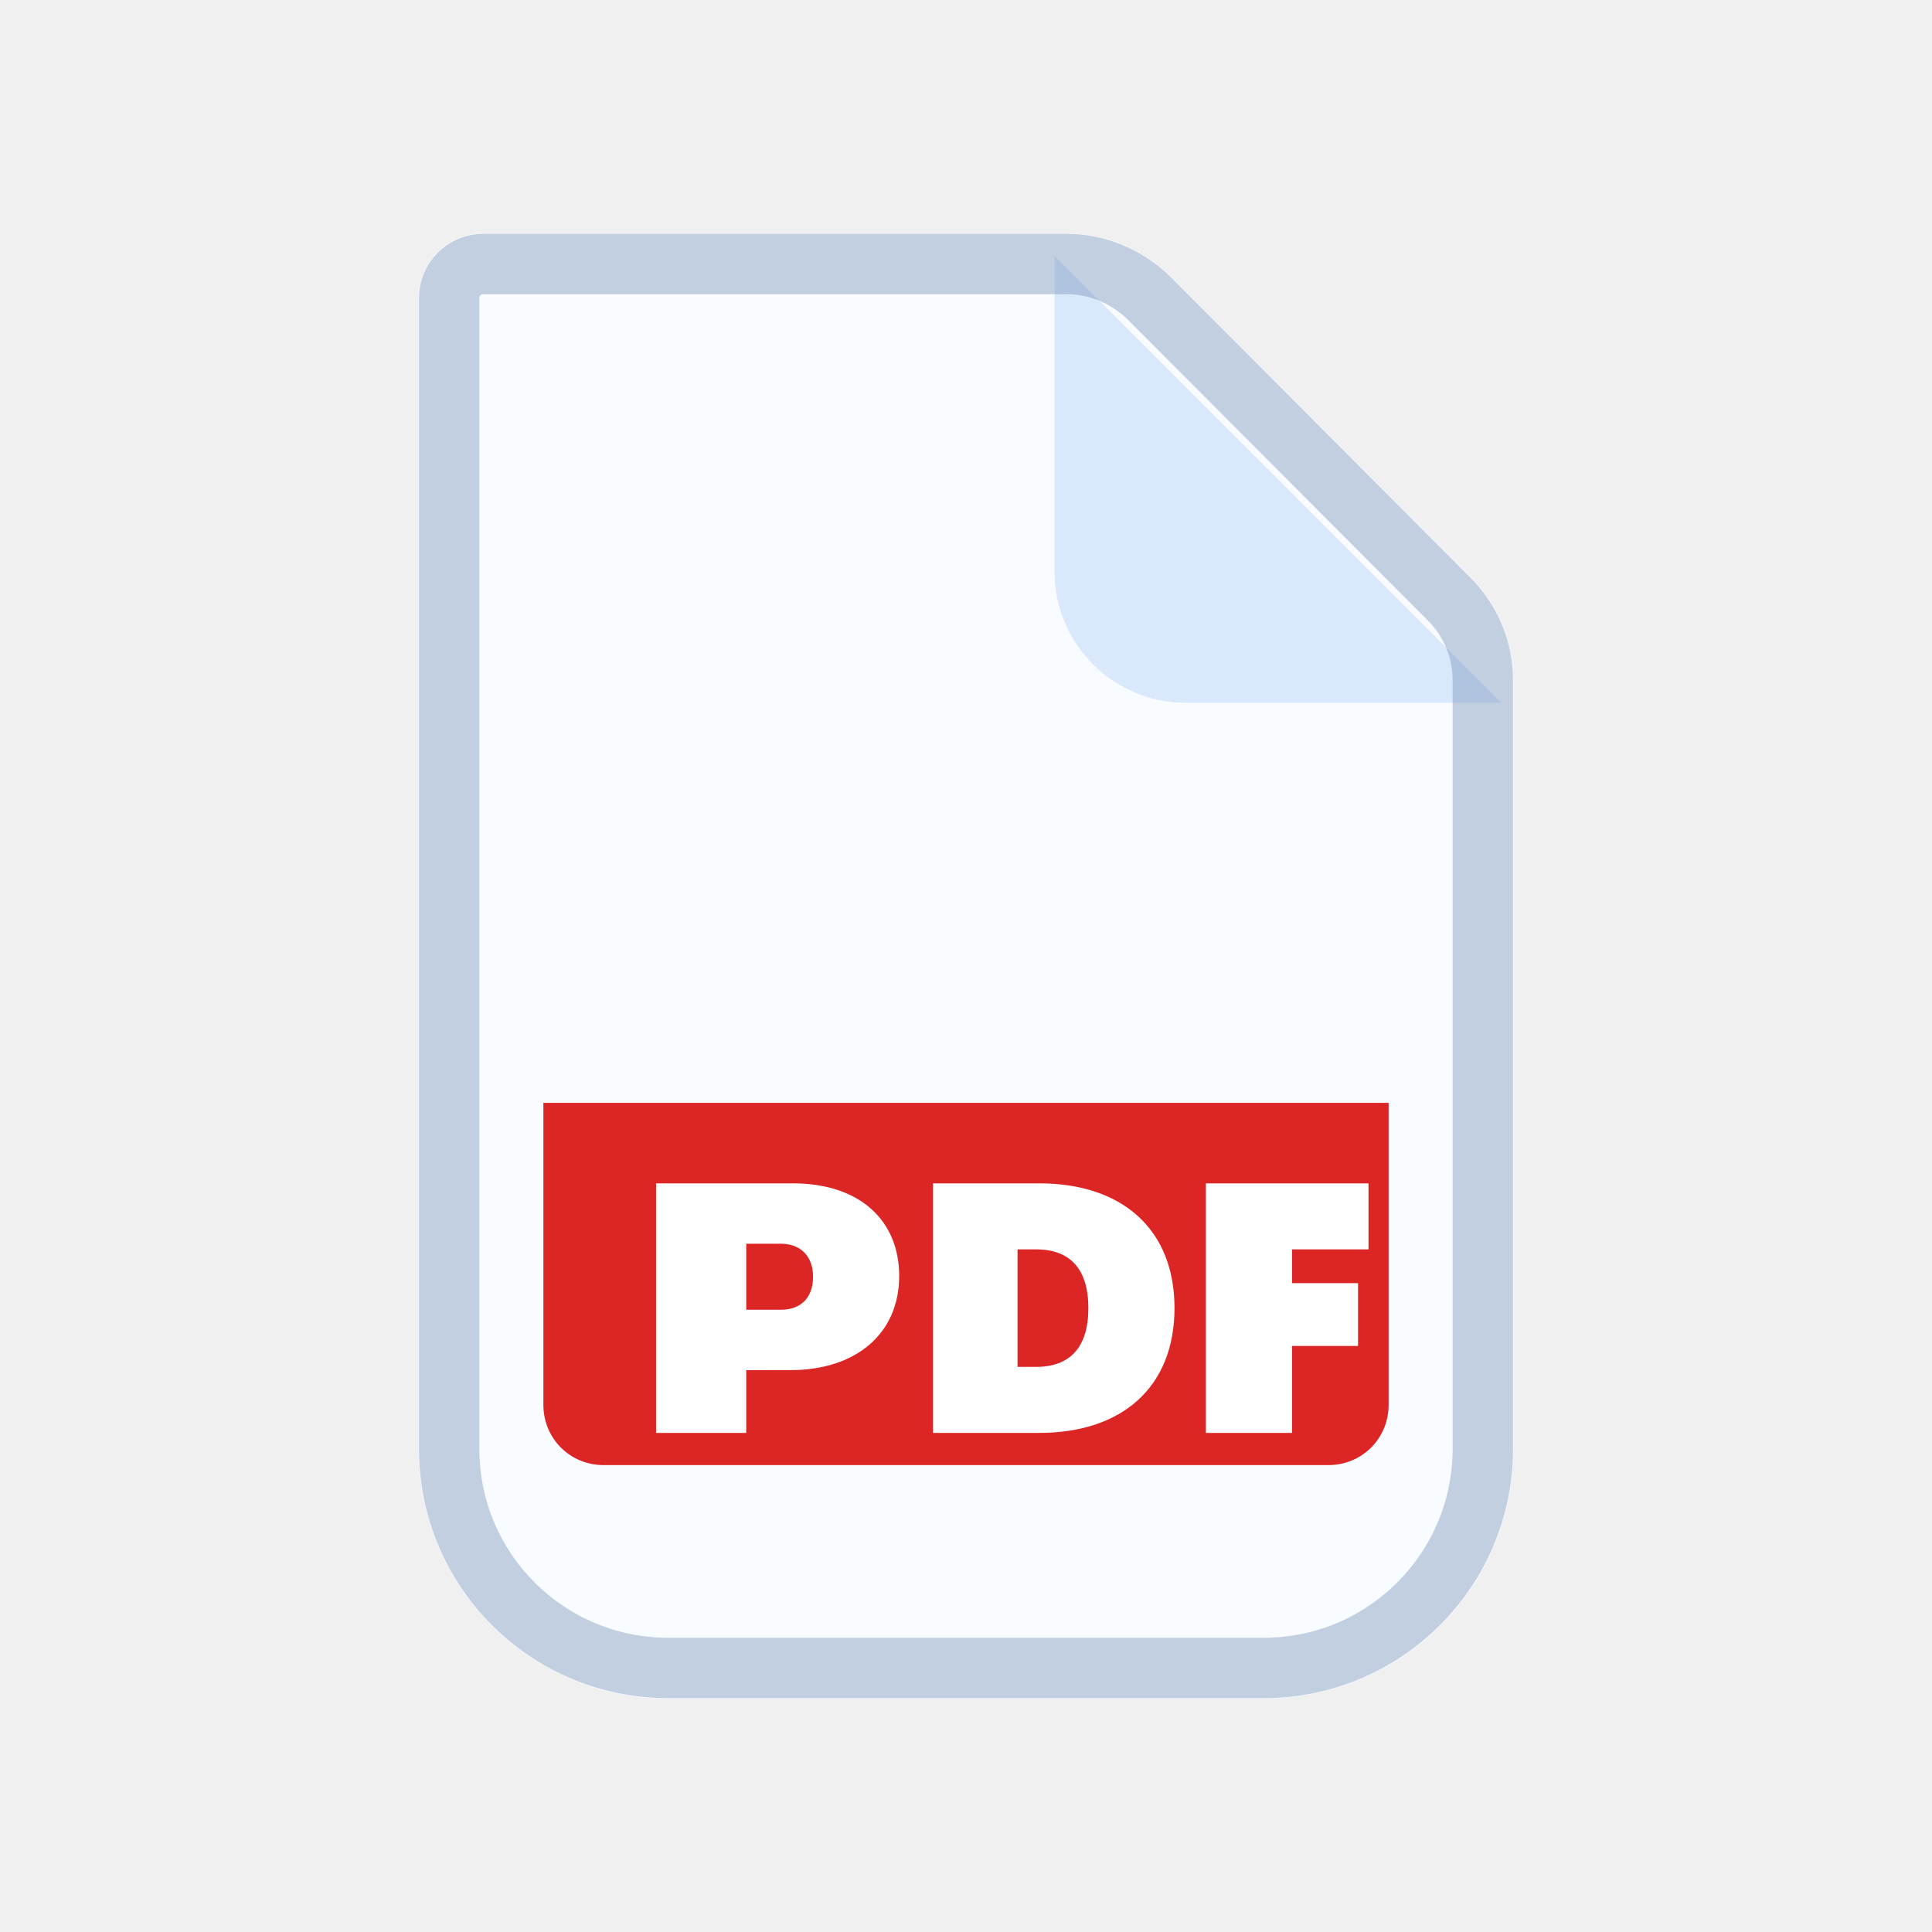
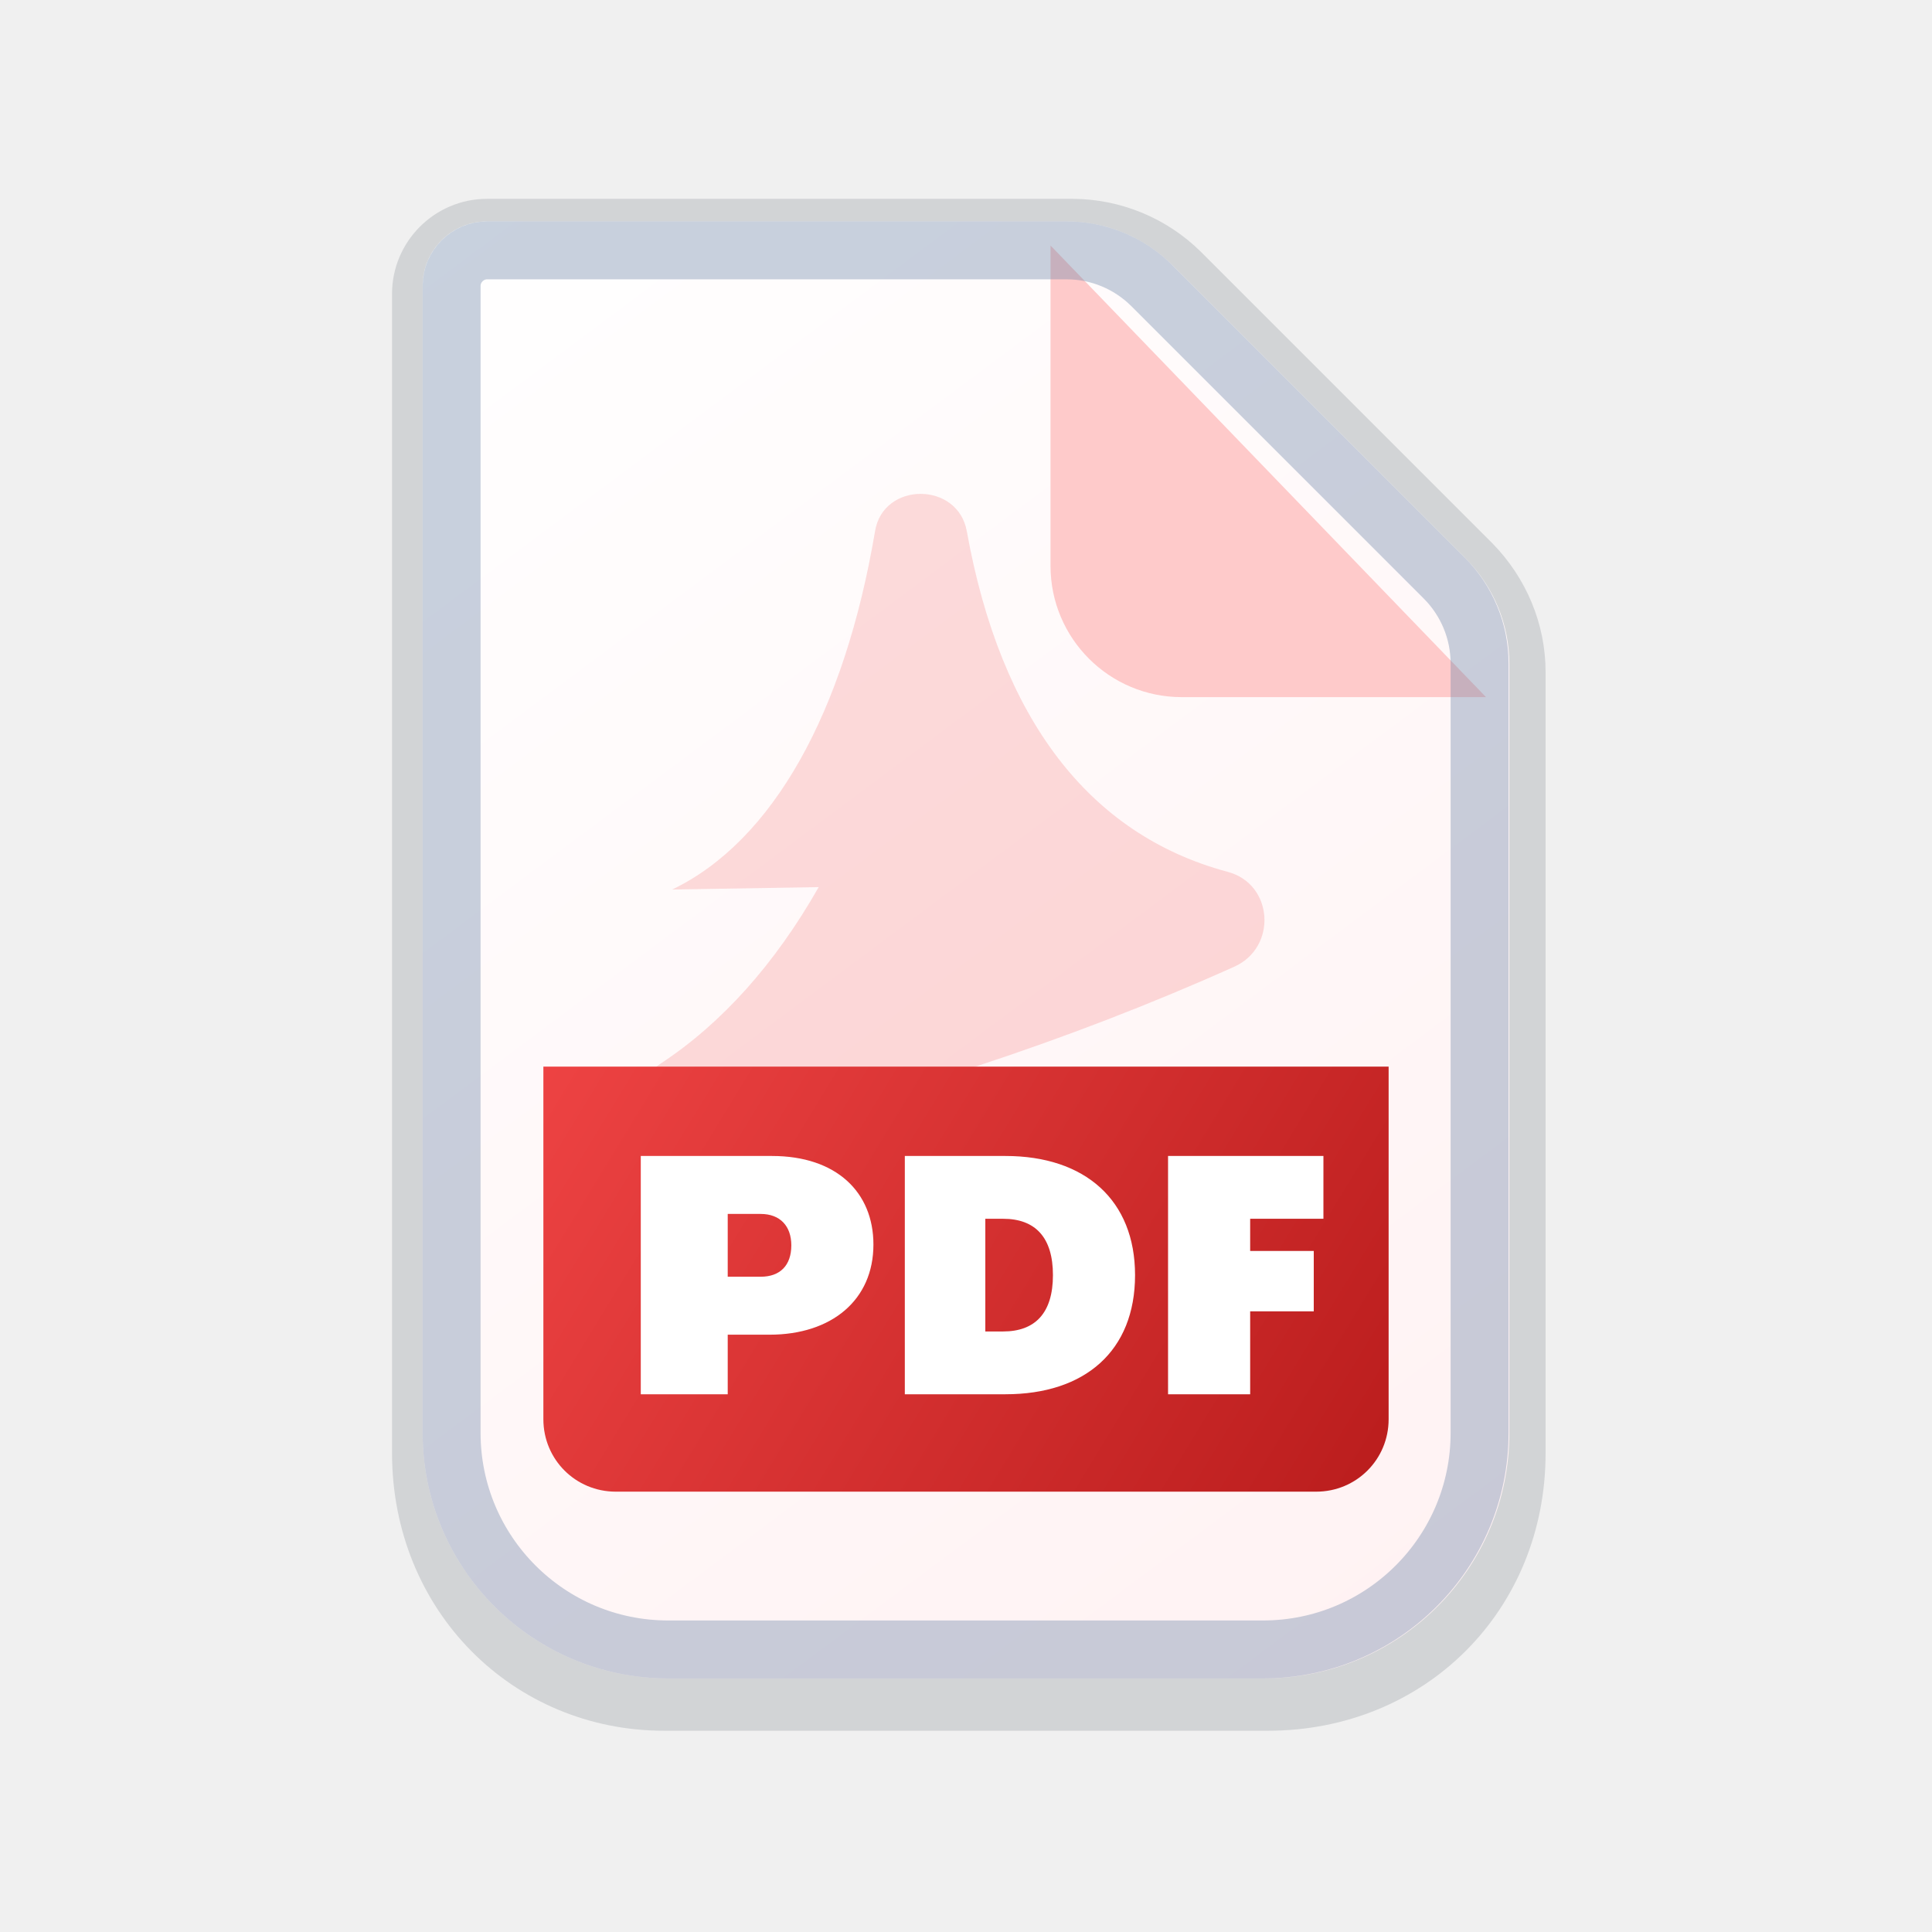
<svg xmlns="http://www.w3.org/2000/svg" viewBox="0 0 24 24">
-   <path fill="#f8fbff" d="M6 2.9h7.25c.48 0 .94.19 1.28.53l3.74 3.74c.34.34.53.8.53 1.28V18a3.1 3.1 0 0 1-3.1 3.1H8.3A3.1 3.1 0 0 1 5.2 18V3.7c0-.44.36-.8.8-.8z" />
-   <path fill="#d9e8fb" d="M13.1 3.18V7.1c0 .9.73 1.63 1.63 1.63h3.92z" />
-   <path fill="#dc2626" d="M6.75 13.7h10.5v3.75c0 .42-.33.75-.75.75h-9c-.42 0-.75-.33-.75-.75z" />
-   <path fill="#fff" d="M8.15 14.7h1.7c.84 0 1.32.47 1.32 1.15 0 .72-.54 1.17-1.35 1.17h-.55v.78H8.15zm1.12.75v.82h.43c.25 0 .4-.15.4-.41 0-.25-.15-.41-.4-.41zm2.32-.75h1.32c1.03 0 1.68.57 1.68 1.55 0 .98-.65 1.55-1.68 1.55h-1.32zm1.05.82v1.46h.23c.42 0 .65-.24.65-.73s-.23-.73-.65-.73zm2.34-.82h2.02v.82h-.95v.42h.82v.78h-.82v1.08h-1.07z" />
-   <path fill="none" stroke="#7892b7" stroke-opacity=".42" stroke-width=".75" d="M6 3.28h7.25c.38 0 .74.15 1.02.42l3.73 3.74c.27.27.42.63.42 1.01V18c0 1.5-1.22 2.72-2.72 2.72H8.3A2.72 2.72 0 0 1 5.58 18V3.7c0-.23.19-.42.42-.42z" />
+   <defs>
+     <linearGradient id="pdfPage" x1="5.1" y1="2.7" x2="18.9" y2="21.2" gradientUnits="userSpaceOnUse">
+       <stop offset="0" stop-color="#ffffff" />
+       <stop offset="1" stop-color="#fff1f2" />
+     </linearGradient>
+     <linearGradient id="pdfTile" x1="6.75" y1="12.5" x2="17.25" y2="18.9" gradientUnits="userSpaceOnUse">
+       <stop offset="0" stop-color="#ef4444" />
+       <stop offset="1" stop-color="#b91c1c" />
+     </linearGradient>
+   </defs>
+   <path fill="#0f172a" fill-opacity=".13" d="M8.25 21.5h7.5c1.95 0 3.45-1.49 3.45-3.45V8.35c0-.6-.24-1.17-.66-1.6l-3.62-3.62a2.28 2.28 0 0 0-1.6-.66H6.05c-.65 0-1.18.53-1.18 1.18v14.4c0 1.96 1.5 3.45 3.38 3.45z" />
+   <path fill="url(#pdfPage)" d="M6.05 2.75h7.2c.5 0 .97.2 1.32.55l3.63 3.63c.35.35.55.82.55 1.32v9.55a3.05 3.05 0 0 1-3.05 3.05H8.3a3.05 3.05 0 0 1-3.05-3.05V3.55c0-.44.36-.8.8-.8z" />
+   <path fill="#fecaca" d="M13.05 3.05v3.98c0 .9.73 1.63 1.63 1.63h3.78z" />
+   <path fill="#ef4444" fill-opacity=".18" d="M8.35 11.05c1.25-.6 2.14-2.2 2.52-4.45.1-.62 1.03-.62 1.14 0 .42 2.33 1.52 3.77 3.24 4.23.57.15.62.94.08 1.18-2.05.92-4.28 1.65-6.68 2.2-.61.14-.96-.66-.44-1 .76-.5 1.42-1.24 1.96-2.19z" />
+   <path fill="url(#pdfTile)" d="M6.75 13.25h10.5v4.38c0 .5-.4.9-.9.9h-8.7c-.5 0-.9-.4-.9-.9z" />
+   <path fill="#ffffff" d="M7.96 14.36h1.63c.8 0 1.26.45 1.26 1.1 0 .69-.52 1.12-1.29 1.12h-.52v.74H7.96zm1.08.72v.78h.41c.24 0 .38-.14.38-.39 0-.24-.14-.39-.38-.39zm2.2-.72h1.25c.99 0 1.61.55 1.61 1.48 0 .94-.62 1.48-1.61 1.48h-1.25zm1 .78v1.4h.22c.4 0 .62-.23.62-.7s-.22-.7-.62-.7zm2.27-.78h1.93v.78h-.91v.4h.79v.75h-.79v1.03h-1.02z" />
+   <path fill="none" stroke="#6f86a8" stroke-opacity=".38" stroke-width=".72" d="M6.05 3.11h7.2c.4 0 .78.16 1.06.44l3.63 3.63c.28.28.44.66.44 1.06v9.56a2.69 2.69 0 0 1-2.69 2.69H8.3a2.69 2.69 0 0 1-2.69-2.69V3.55c0-.24.2-.44.44-.44z" />
</svg>
